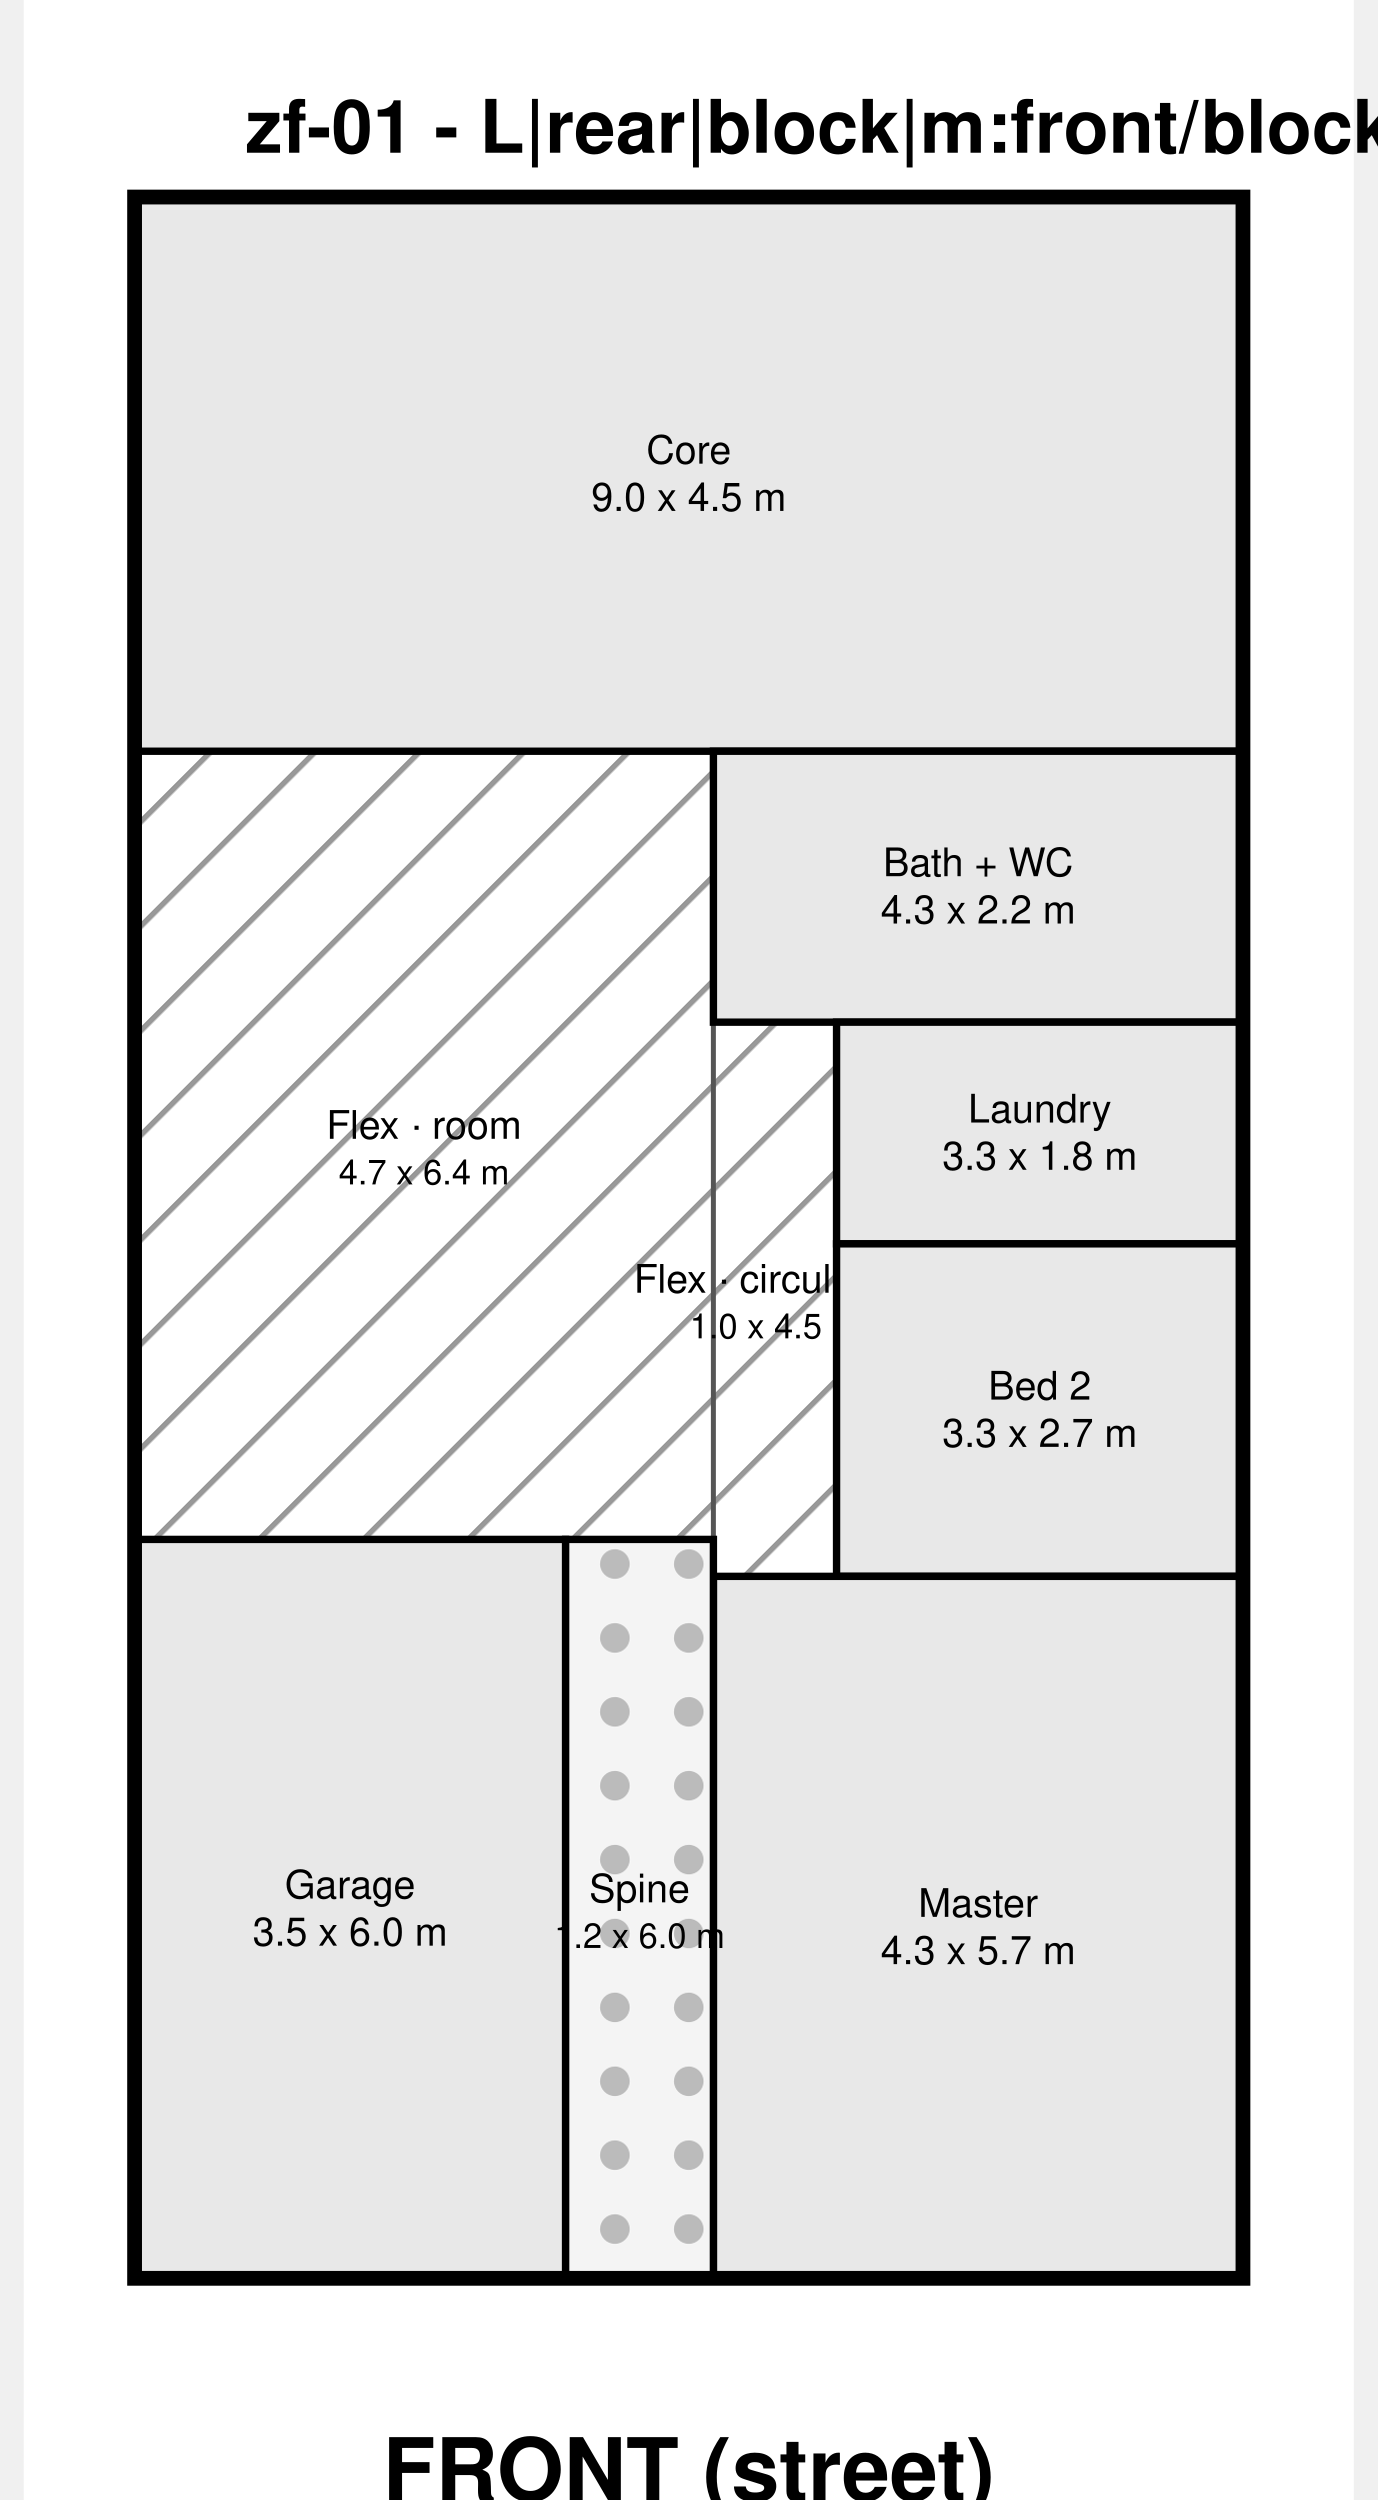
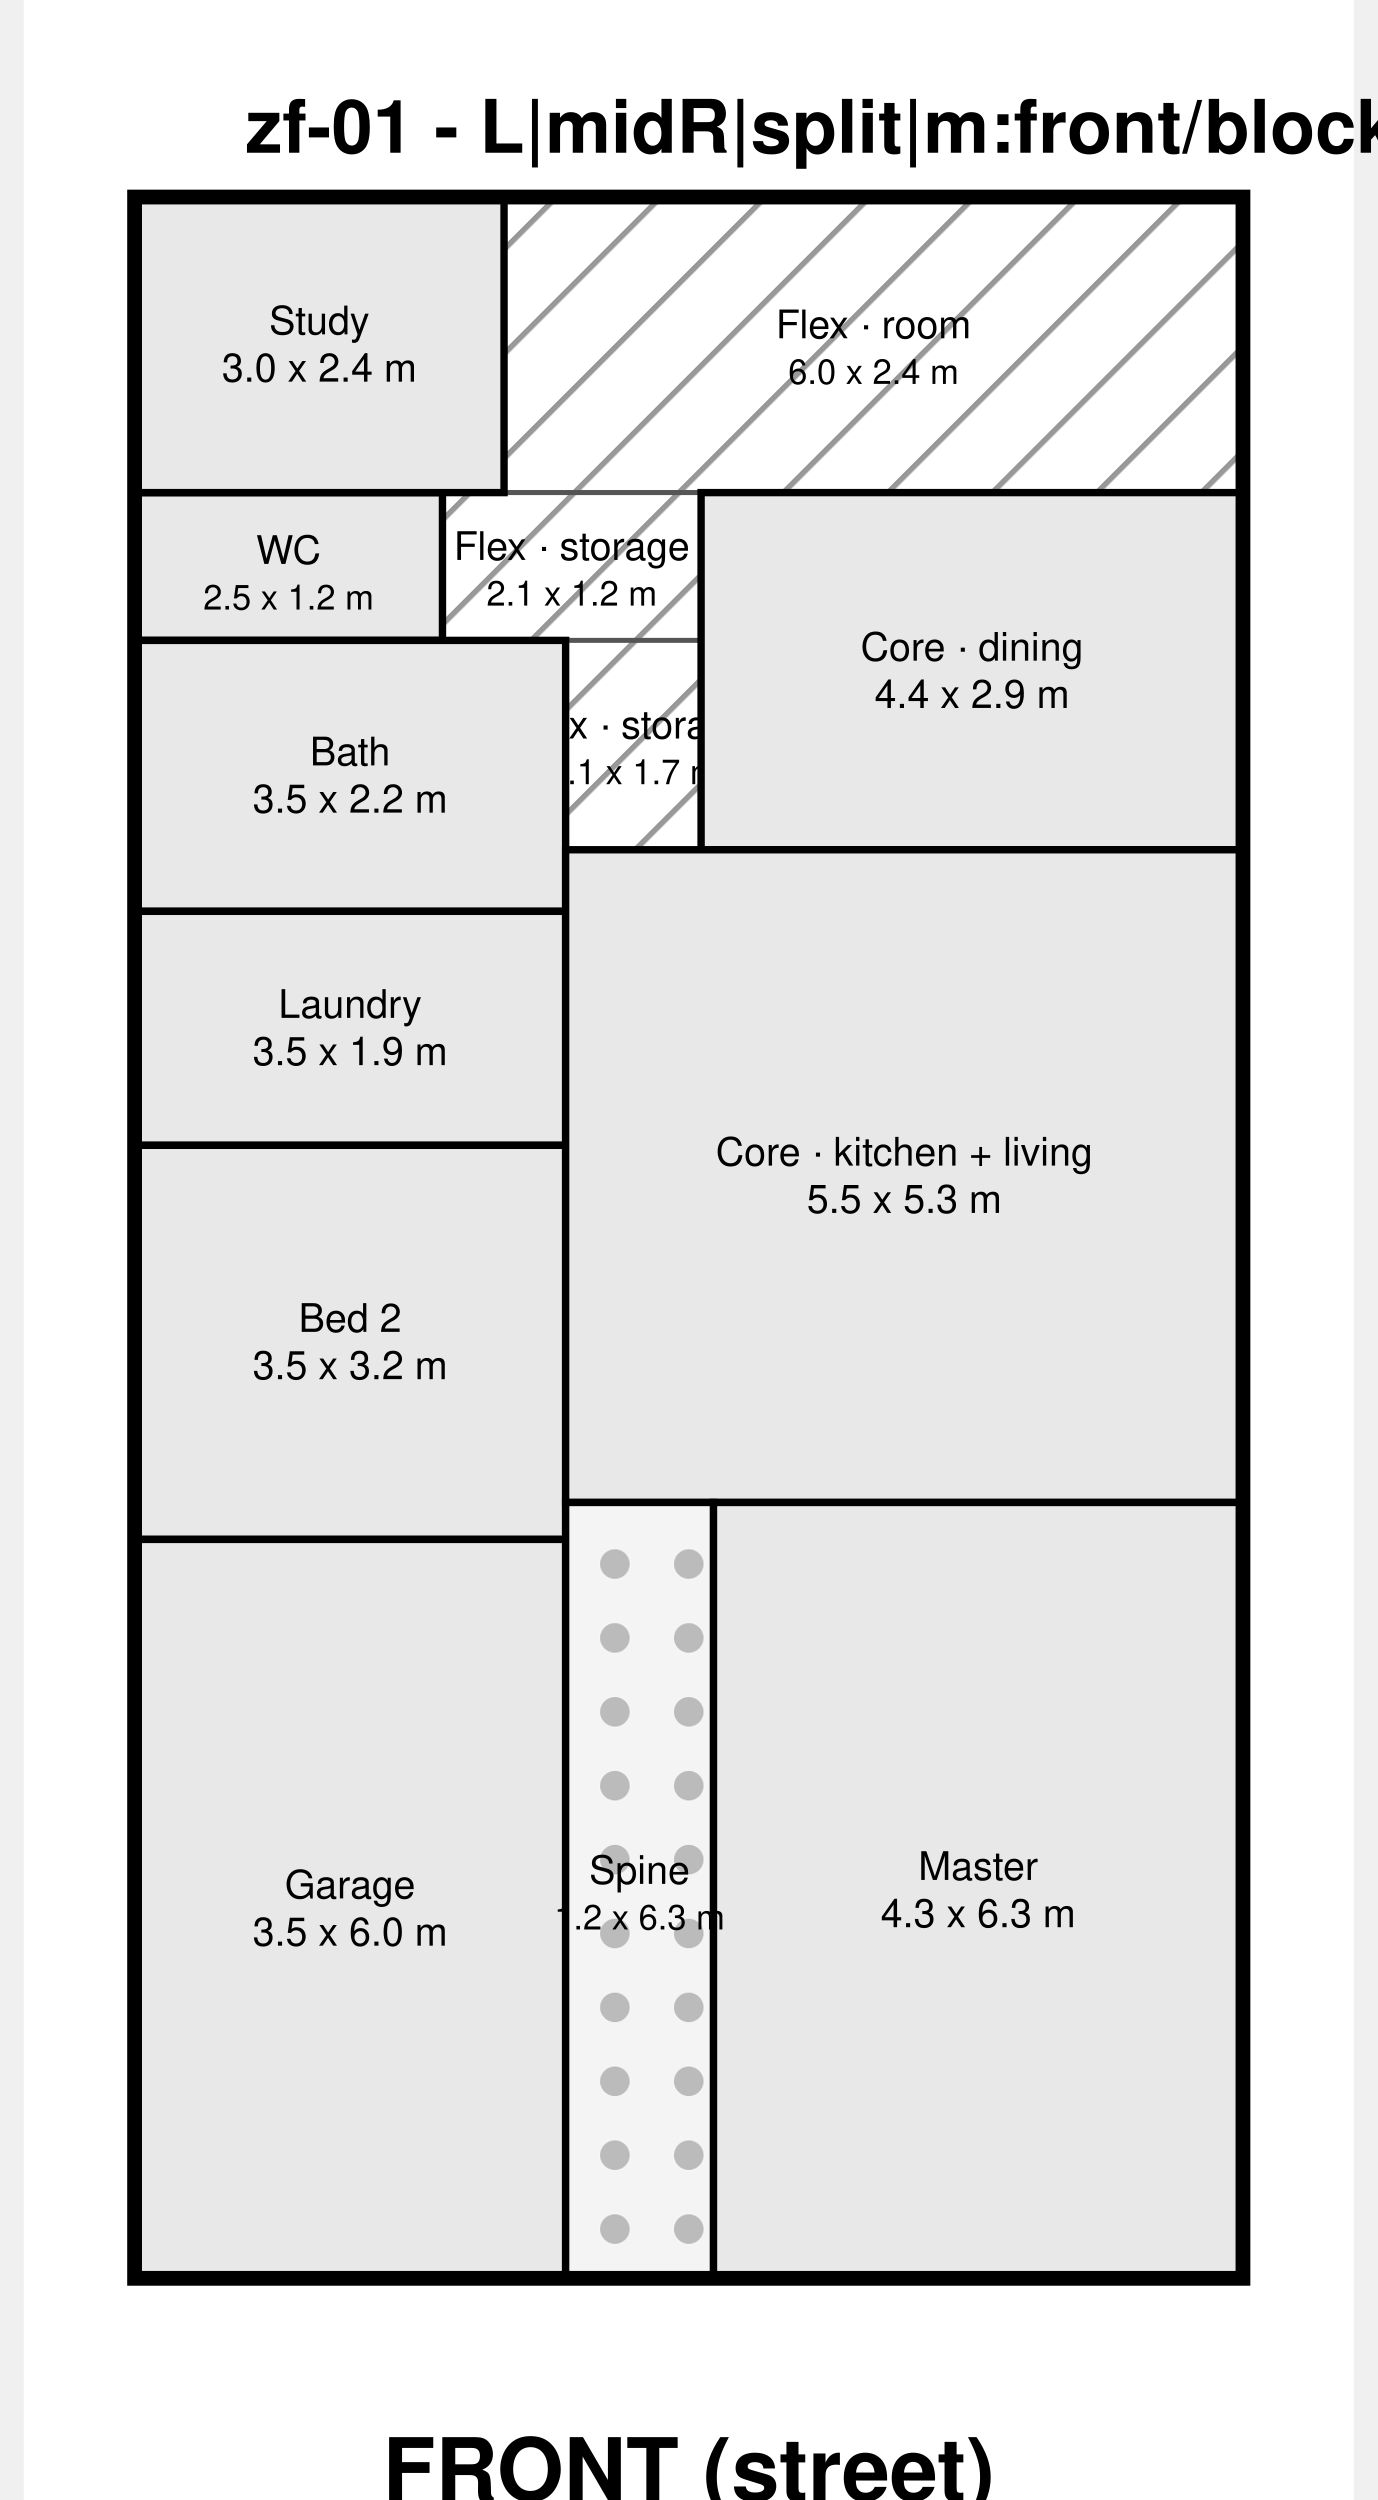
<svg xmlns="http://www.w3.org/2000/svg" width="540" height="980" viewBox="-900 -1600 10800 20300" font-family="Helvetica, Arial, sans-serif" fill="#000">
  <defs>
    <pattern id="hatch" width="600" height="600" patternUnits="userSpaceOnUse" patternTransform="rotate(45)">
      <rect width="600" height="600" fill="#ffffff" />
      <line x1="0" y1="0" x2="0" y2="600" stroke="#999" stroke-width="90" />
    </pattern>
    <pattern id="hatch2" width="500" height="500" patternUnits="userSpaceOnUse" patternTransform="rotate(-45)">
      <rect width="500" height="500" fill="#ffffff" />
      <line x1="0" y1="0" x2="0" y2="500" stroke="#666" stroke-width="70" />
    </pattern>
    <pattern id="dots" width="600" height="600" patternUnits="userSpaceOnUse">
      <rect width="600" height="600" fill="#f4f4f4" />
      <circle cx="300" cy="300" r="120" fill="#bbb" />
    </pattern>
  </defs>
  <rect x="-900" y="-1600" width="10800" height="20300" fill="#ffffff" />
-   <text x="900" y="-360" font-size="600" font-weight="bold">zf-01 - L|rear|block|m:front/block|wet:block|rr:-|nofw|v2</text>
+   <text x="900" y="-360" font-size="600" font-weight="bold">zf-01 - L|midR|split|m:front/block|wet:split|rr:F|nofw|v0</text>
  <g>
-     <rect x="0" y="4500" width="4700" height="6400" fill="url(#hatch)" stroke="#555" stroke-width="40" />
-     <text x="2350" y="7540" font-size="320" text-anchor="middle" dominant-baseline="middle">Flex · room</text>
-     <text x="2350" y="7924" font-size="280" text-anchor="middle" dominant-baseline="middle">4.7 x 6.4 m</text>
+     <rect x="3000" y="0" width="6000" height="2400" fill="url(#hatch)" stroke="#555" stroke-width="40" />
+     <text x="6000" y="1040" font-size="320" text-anchor="middle" dominant-baseline="middle">Flex · room</text>
+     <text x="6000" y="1424" font-size="280" text-anchor="middle" dominant-baseline="middle">6.0 x 2.4 m</text>
  </g>
  <g>
-     <rect x="4700" y="6700" width="1000" height="4500" fill="url(#hatch)" stroke="#555" stroke-width="40" />
-     <text x="5200" y="8790" font-size="320" text-anchor="middle" dominant-baseline="middle">Flex · circulation</text>
-     <text x="5200" y="9174" font-size="280" text-anchor="middle" dominant-baseline="middle">1.0 x 4.5 m</text>
+     <rect x="2500" y="2400" width="2100" height="1200" fill="url(#hatch)" stroke="#555" stroke-width="40" />
+     <text x="3550" y="2840" font-size="320" text-anchor="middle" dominant-baseline="middle">Flex · storage</text>
+     <text x="3550" y="3224" font-size="280" text-anchor="middle" dominant-baseline="middle">2.1 x 1.2 m</text>
  </g>
  <g>
-     <rect x="0" y="0" width="9000" height="4500" fill="#e8e8e8" stroke="#000" stroke-width="60" />
-     <text x="4500" y="2058" font-size="320" text-anchor="middle" dominant-baseline="middle">Core</text>
-     <text x="4500" y="2442" font-size="320" text-anchor="middle" dominant-baseline="middle">9.0 x 4.5 m</text>
+     <rect x="3500" y="3600" width="1100" height="1700" fill="url(#hatch)" stroke="#555" stroke-width="40" />
+     <text x="4050" y="4290" font-size="320" text-anchor="middle" dominant-baseline="middle">Flex · storage</text>
+     <text x="4050" y="4674" font-size="280" text-anchor="middle" dominant-baseline="middle">1.1 x 1.7 m</text>
+   </g>
+   <g>
+     <rect x="0" y="2400" width="2500" height="1200" fill="#e8e8e8" stroke="#000" stroke-width="60" />
+     <text x="1250" y="2872" font-size="320" text-anchor="middle" dominant-baseline="middle">WC</text>
+     <text x="1250" y="3256" font-size="280" text-anchor="middle" dominant-baseline="middle">2.5 x 1.2 m</text>
+   </g>
+   <g>
+     <rect x="0" y="3600" width="3500" height="2200" fill="#e8e8e8" stroke="#000" stroke-width="60" />
+     <text x="1750" y="4508" font-size="320" text-anchor="middle" dominant-baseline="middle">Bath</text>
+     <text x="1750" y="4892" font-size="320" text-anchor="middle" dominant-baseline="middle">3.5 x 2.2 m</text>
+   </g>
+   <g>
+     <rect x="0" y="5800" width="3500" height="1900" fill="#e8e8e8" stroke="#000" stroke-width="60" />
+     <text x="1750" y="6558" font-size="320" text-anchor="middle" dominant-baseline="middle">Laundry</text>
+     <text x="1750" y="6942" font-size="320" text-anchor="middle" dominant-baseline="middle">3.5 x 1.9 m</text>
+   </g>
+   <g>
+     <rect x="0" y="7700" width="3500" height="3200" fill="#e8e8e8" stroke="#000" stroke-width="60" />
+     <text x="1750" y="9108" font-size="320" text-anchor="middle" dominant-baseline="middle">Bed 2</text>
+     <text x="1750" y="9492" font-size="320" text-anchor="middle" dominant-baseline="middle">3.5 x 3.2 m</text>
  </g>
  <g>
    <rect x="0" y="10900" width="3500" height="6000" fill="#e8e8e8" stroke="#000" stroke-width="60" />
    <text x="1750" y="13708" font-size="320" text-anchor="middle" dominant-baseline="middle">Garage</text>
    <text x="1750" y="14092" font-size="320" text-anchor="middle" dominant-baseline="middle">3.5 x 6.0 m</text>
  </g>
  <g>
-     <rect x="4700" y="4500" width="4300" height="2200" fill="#e8e8e8" stroke="#000" stroke-width="60" />
-     <text x="6850" y="5408" font-size="320" text-anchor="middle" dominant-baseline="middle">Bath + WC</text>
-     <text x="6850" y="5792" font-size="320" text-anchor="middle" dominant-baseline="middle">4.3 x 2.2 m</text>
+     <rect x="4600" y="2400" width="4400" height="2900" fill="#e8e8e8" stroke="#000" stroke-width="60" />
+     <text x="6800" y="3658" font-size="320" text-anchor="middle" dominant-baseline="middle">Core · dining</text>
+     <text x="6800" y="4042" font-size="320" text-anchor="middle" dominant-baseline="middle">4.4 x 2.9 m</text>
  </g>
  <g>
-     <rect x="5700" y="6700" width="3300" height="1800" fill="#e8e8e8" stroke="#000" stroke-width="60" />
-     <text x="7350" y="7408" font-size="320" text-anchor="middle" dominant-baseline="middle">Laundry</text>
-     <text x="7350" y="7792" font-size="320" text-anchor="middle" dominant-baseline="middle">3.3 x 1.8 m</text>
+     <rect x="3500" y="5300" width="5500" height="5300" fill="#e8e8e8" stroke="#000" stroke-width="60" />
+     <text x="6250" y="7758" font-size="320" text-anchor="middle" dominant-baseline="middle">Core · kitchen + living</text>
+     <text x="6250" y="8142" font-size="320" text-anchor="middle" dominant-baseline="middle">5.5 x 5.3 m</text>
  </g>
  <g>
-     <rect x="5700" y="8500" width="3300" height="2700" fill="#e8e8e8" stroke="#000" stroke-width="60" />
-     <text x="7350" y="9658" font-size="320" text-anchor="middle" dominant-baseline="middle">Bed 2</text>
-     <text x="7350" y="10042" font-size="320" text-anchor="middle" dominant-baseline="middle">3.3 x 2.7 m</text>
+     <rect x="4700" y="10600" width="4300" height="6300" fill="#e8e8e8" stroke="#000" stroke-width="60" />
+     <text x="6850" y="13558" font-size="320" text-anchor="middle" dominant-baseline="middle">Master</text>
+     <text x="6850" y="13942" font-size="320" text-anchor="middle" dominant-baseline="middle">4.3 x 6.3 m</text>
  </g>
  <g>
-     <rect x="4700" y="11200" width="4300" height="5700" fill="#e8e8e8" stroke="#000" stroke-width="60" />
-     <text x="6850" y="13858" font-size="320" text-anchor="middle" dominant-baseline="middle">Master</text>
-     <text x="6850" y="14242" font-size="320" text-anchor="middle" dominant-baseline="middle">4.3 x 5.7 m</text>
+     <rect x="0" y="0" width="3000" height="2400" fill="#e8e8e8" stroke="#000" stroke-width="60" />
+     <text x="1500" y="1008" font-size="320" text-anchor="middle" dominant-baseline="middle">Study</text>
+     <text x="1500" y="1392" font-size="320" text-anchor="middle" dominant-baseline="middle">3.0 x 2.4 m</text>
  </g>
  <g>
-     <rect x="3500" y="10900" width="1200" height="6000" fill="url(#dots)" stroke="#000" stroke-width="60" />
-     <text x="4100" y="13740" font-size="320" text-anchor="middle" dominant-baseline="middle">Spine</text>
-     <text x="4100" y="14124" font-size="280" text-anchor="middle" dominant-baseline="middle">1.2 x 6.0 m</text>
+     <rect x="3500" y="10600" width="1200" height="6300" fill="url(#dots)" stroke="#000" stroke-width="60" />
+     <text x="4100" y="13590" font-size="320" text-anchor="middle" dominant-baseline="middle">Spine</text>
+     <text x="4100" y="13974" font-size="280" text-anchor="middle" dominant-baseline="middle">1.2 x 6.3 m</text>
  </g>
  <rect x="0" y="0" width="9000" height="16900" fill="none" stroke="#000" stroke-width="120" />
  <text x="4500" y="18700" font-size="700" text-anchor="middle" font-weight="bold">FRONT (street)</text>
</svg>
